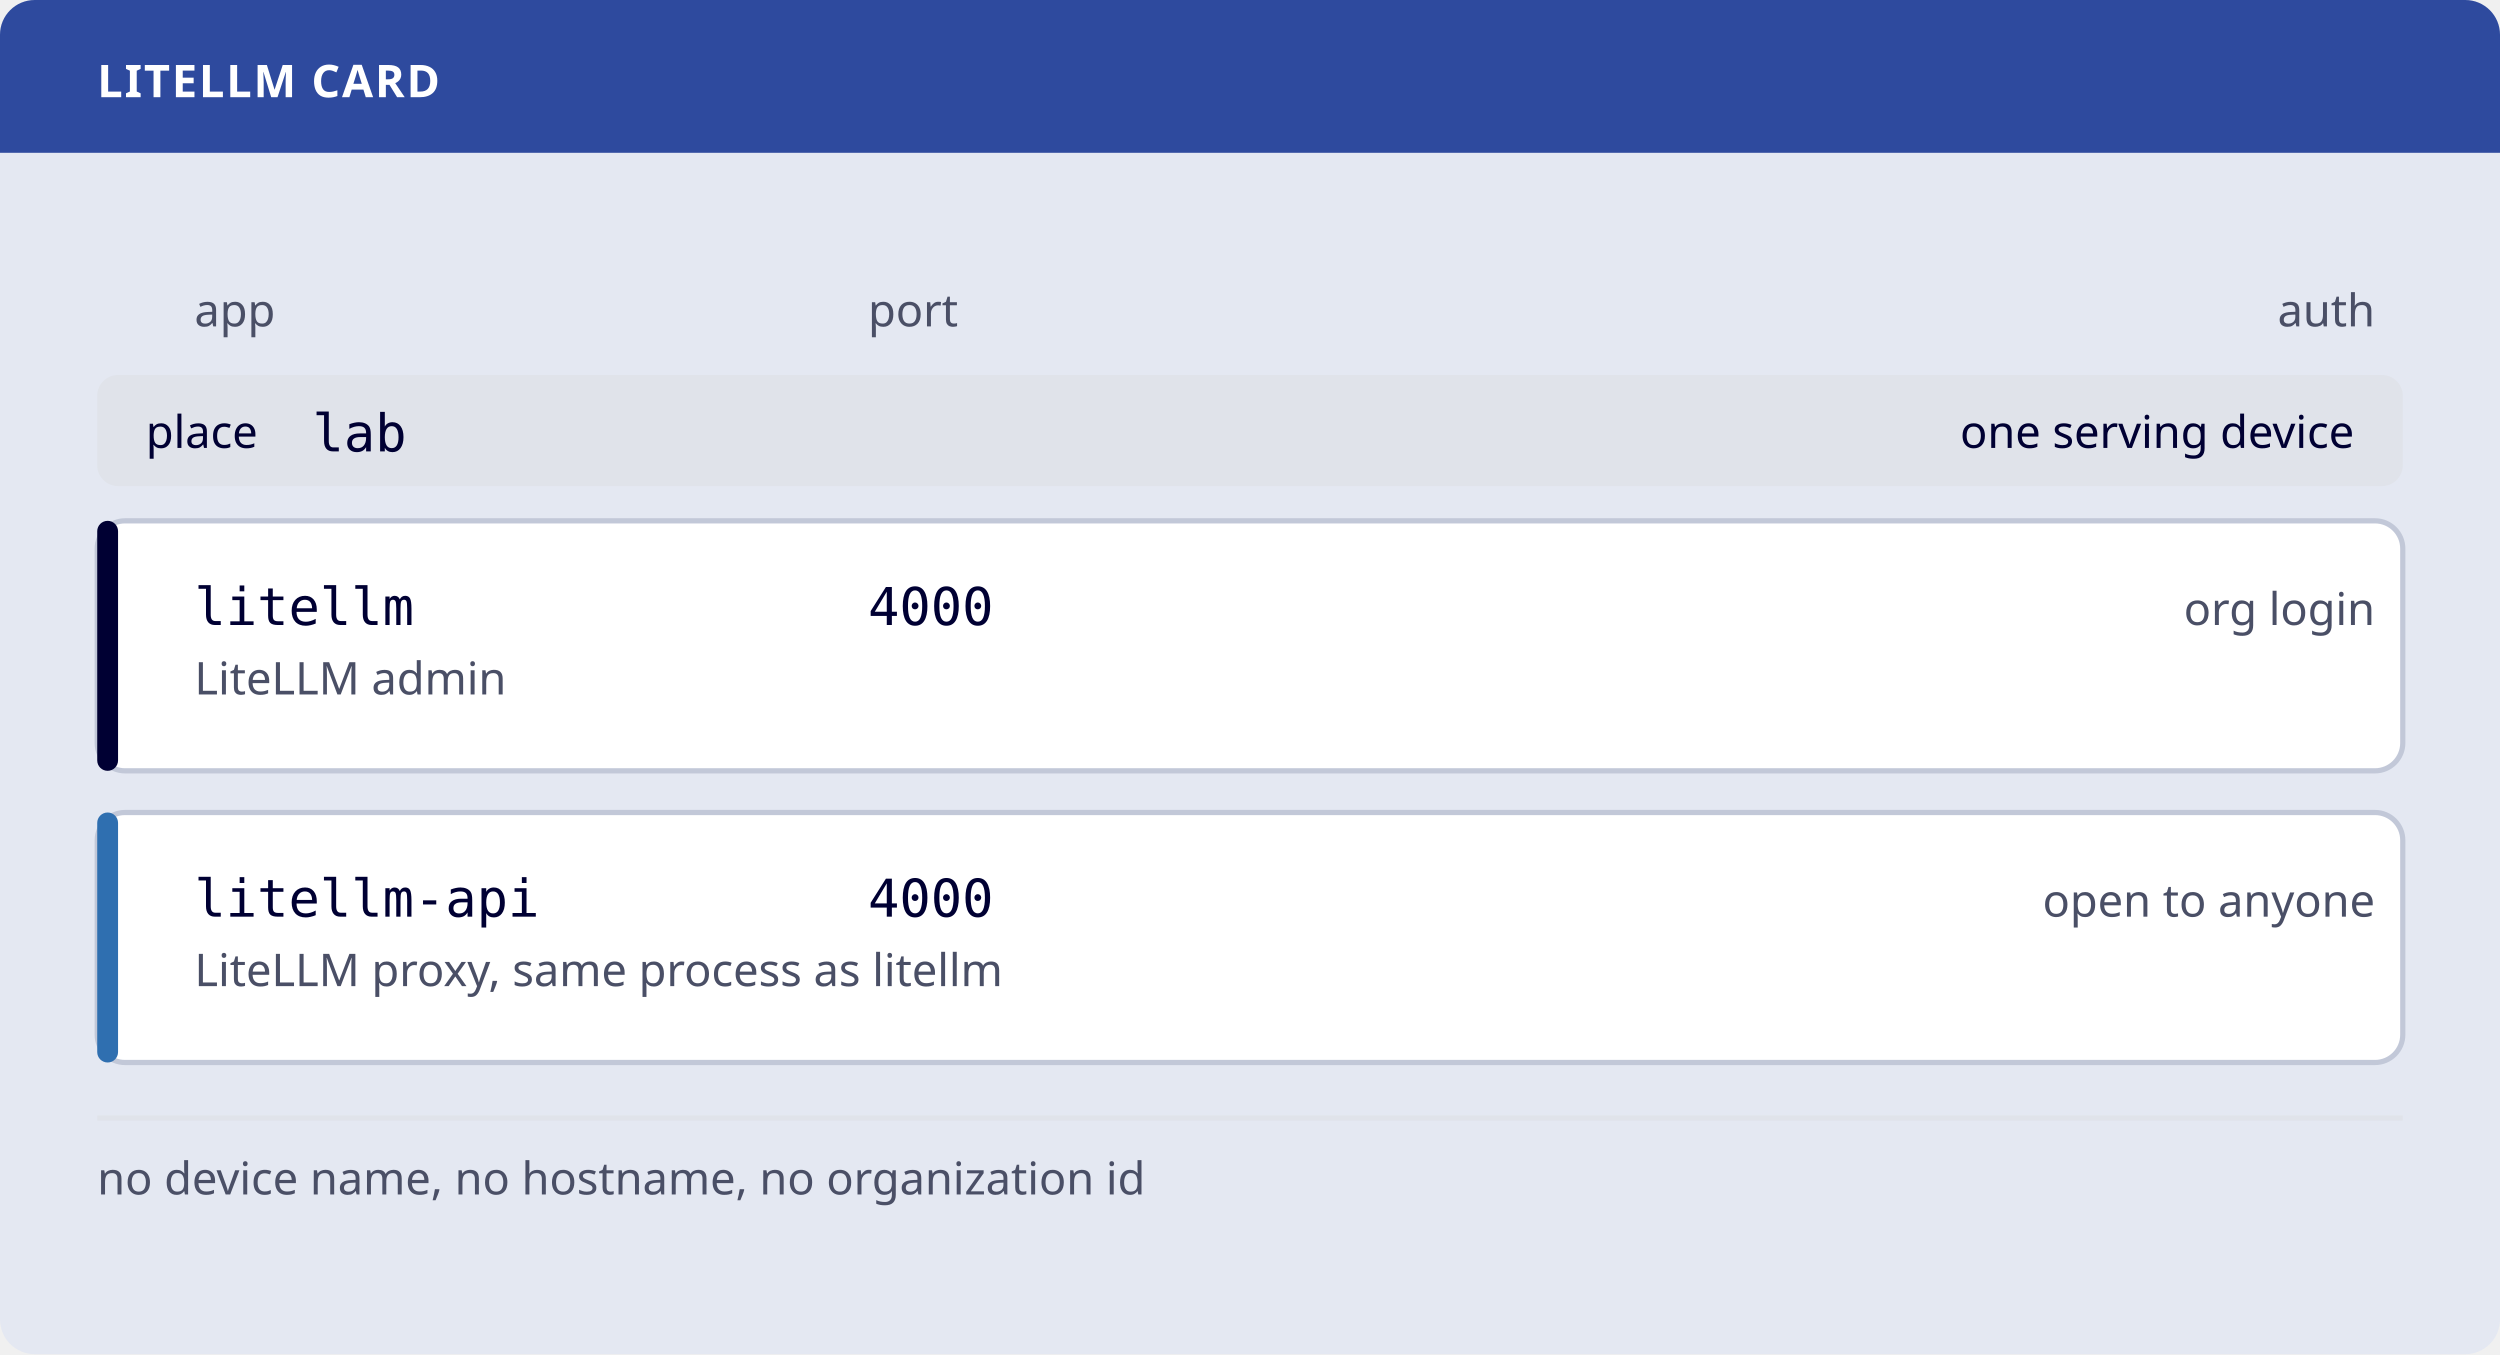
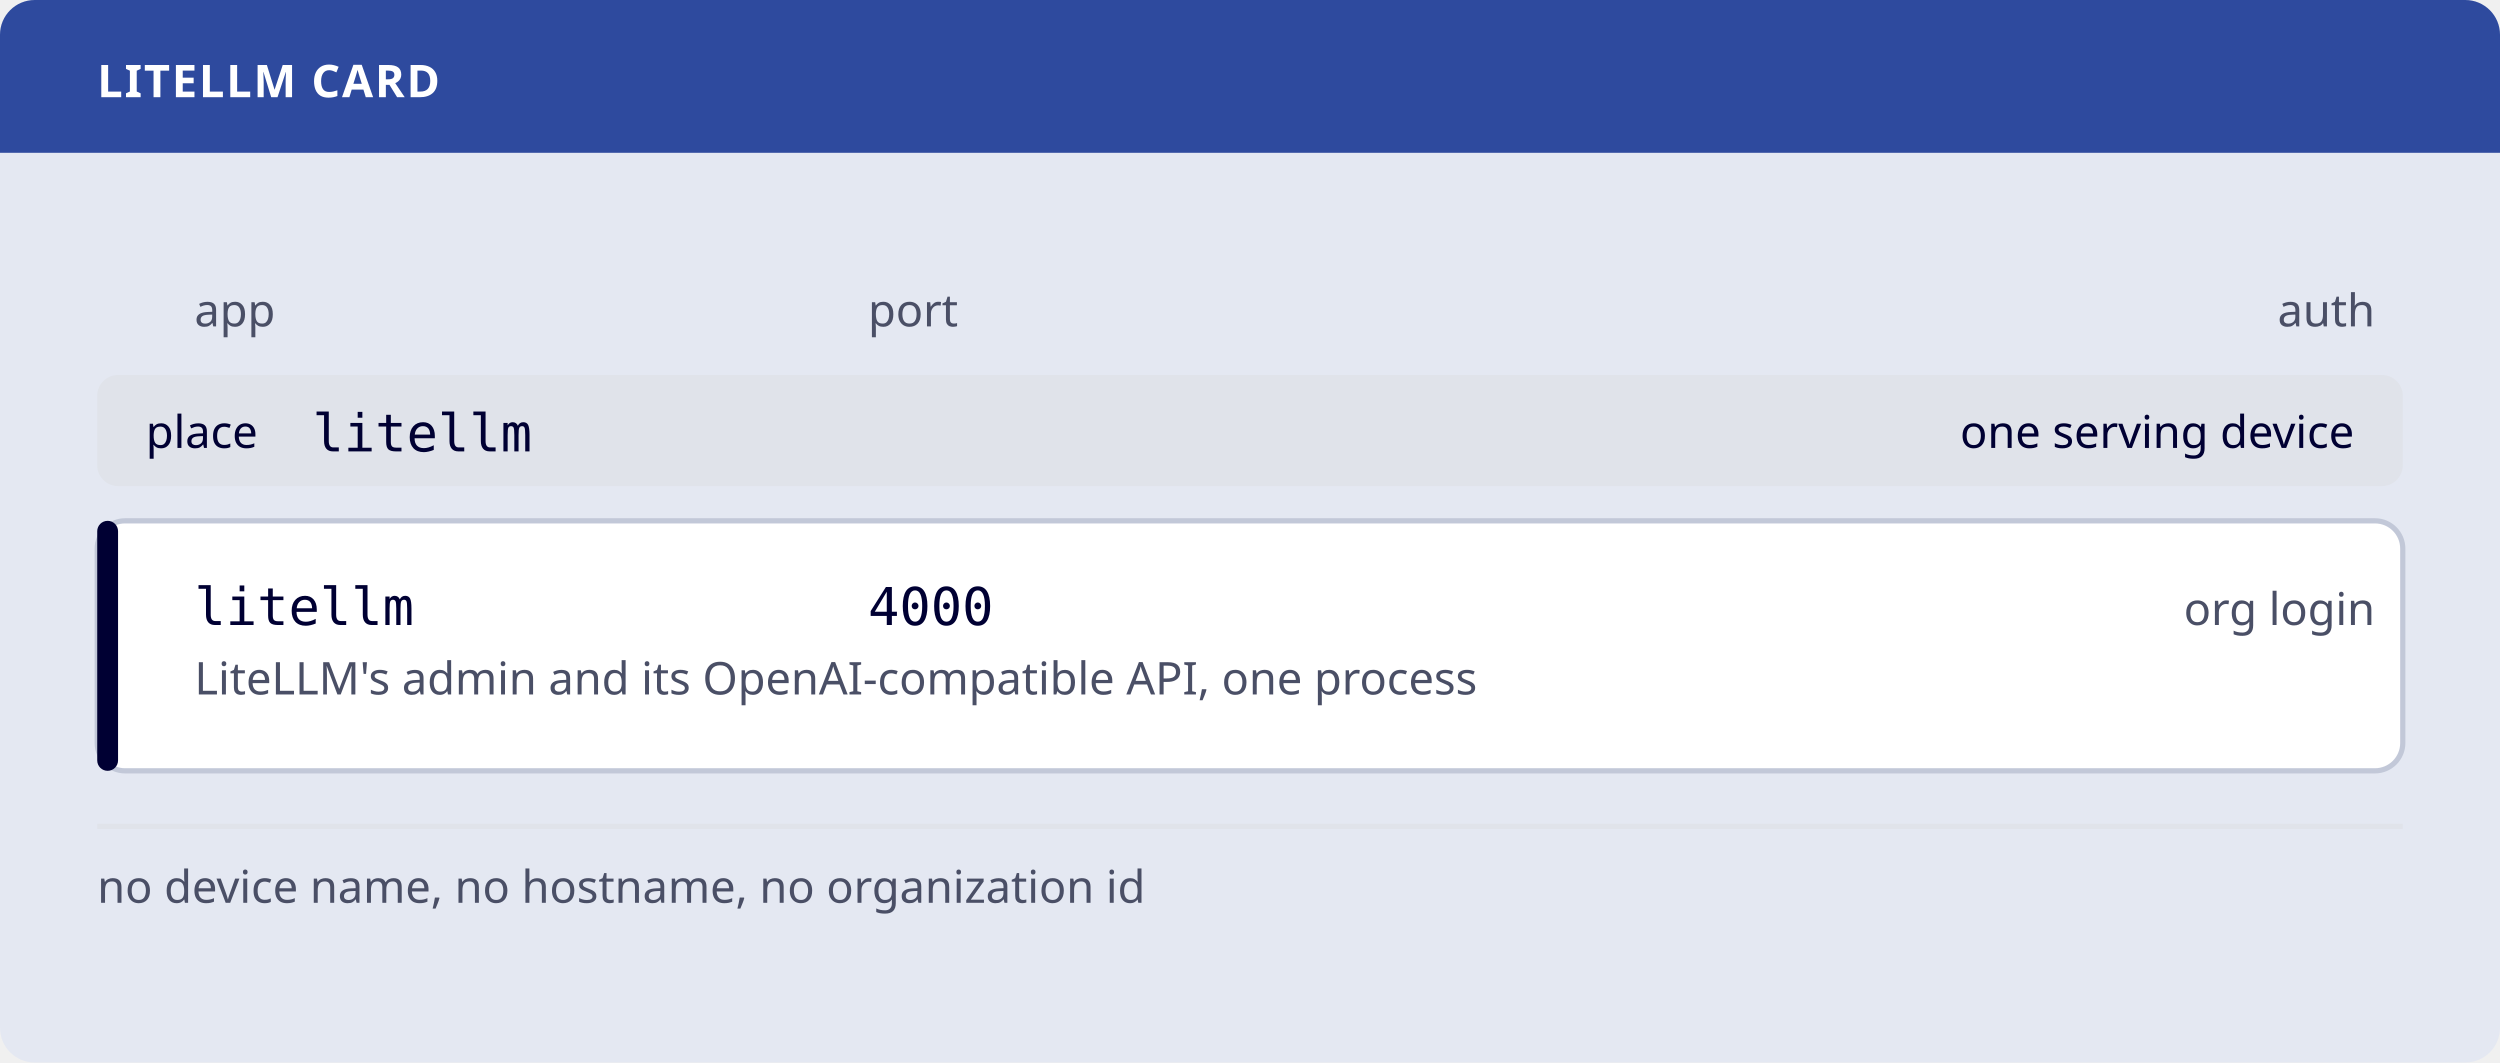
- <svg xmlns="http://www.w3.org/2000/svg" viewBox="0 0 720 390" width="720" height="390" role="img" aria-labelledby="t d">
+ <svg xmlns="http://www.w3.org/2000/svg" viewBox="0 0 720 306" width="720" height="306" role="img" aria-labelledby="t d">
  <style>.label{font-family:Jost,system-ui,sans-serif;font-size:15px;fill:#000033}.small{font-family:Jost,system-ui,sans-serif;font-size:13px;fill:#4a4f66}.mono{font-family:Iosevka,ui-monospace,monospace;font-size:15px;fill:#000033}.head{font-family:Jost,system-ui,sans-serif;font-size:13px;font-weight:600;fill:#ffffff;letter-spacing:.04em}.place{font-family:Jost,system-ui,sans-serif;font-size:13px;fill:#000033}.card{fill:#ffffff;stroke:#c2c8d8;stroke-width:1.5}</style>
-   <rect x="0" y="0" width="720" height="390" rx="10" fill="#e4e8f2" />
+   <rect x="0" y="0" width="720" height="306" rx="10" fill="#e4e8f2" />
  <path d="M10 0 h700 a10 10 0 0 1 10 10 v34 h-720 v-34 a10 10 0 0 1 10 -10 z" fill="#2e4a9e" />
  <text class="head" x="28" y="28">LITELLM CARD</text>
  <text class="small" x="56" y="94">app</text>
  <text class="small" x="250" y="94">port</text>
  <text class="small" x="684" y="94" text-anchor="end">auth</text>
  <rect x="28" y="108" width="664" height="32" rx="6" fill="#e0e3ea" />
  <text class="place" x="42" y="129">place</text>
-   <text class="mono" x="90" y="130">lab</text>
+   <text class="mono" x="90" y="130">litellm</text>
  <text class="place" x="678" y="129" text-anchor="end">one serving device</text>
  <rect class="card" x="28" y="150" width="664" height="72" rx="8" />
  <rect x="28" y="150" width="6" height="72" rx="3" fill="#000033" />
  <text class="mono" x="56" y="180">litellm</text>
  <text class="mono" x="250" y="180">4000</text>
  <text class="small" x="684" y="180" text-anchor="end">org login</text>
-   <text class="small" x="56" y="200">LiteLLM admin</text>
-   <rect class="card" x="28" y="234" width="664" height="72" rx="8" />
-   <rect x="28" y="234" width="6" height="72" rx="3" fill="#2f6fb0" />
-   <text class="mono" x="56" y="264">litellm-api</text>
-   <text class="mono" x="250" y="264">4000</text>
-   <text class="small" x="684" y="264" text-anchor="end">open to anyone</text>
-   <text class="small" x="56" y="284">LiteLLM proxy, same process as litellm</text>
-   <line x1="28" y1="322" x2="692" y2="322" stroke="#e0e3ea" stroke-width="1.5" />
-   <text class="small" x="28" y="344">no device name, no hostname, no organization id</text>
+   <text class="small" x="56" y="200">LiteLLM's admin and its OpenAI-compatible API, one process</text>
+   <line x1="28" y1="238" x2="692" y2="238" stroke="#e0e3ea" stroke-width="1.5" />
+   <text class="small" x="28" y="260">no device name, no hostname, no organization id</text>
</svg>
